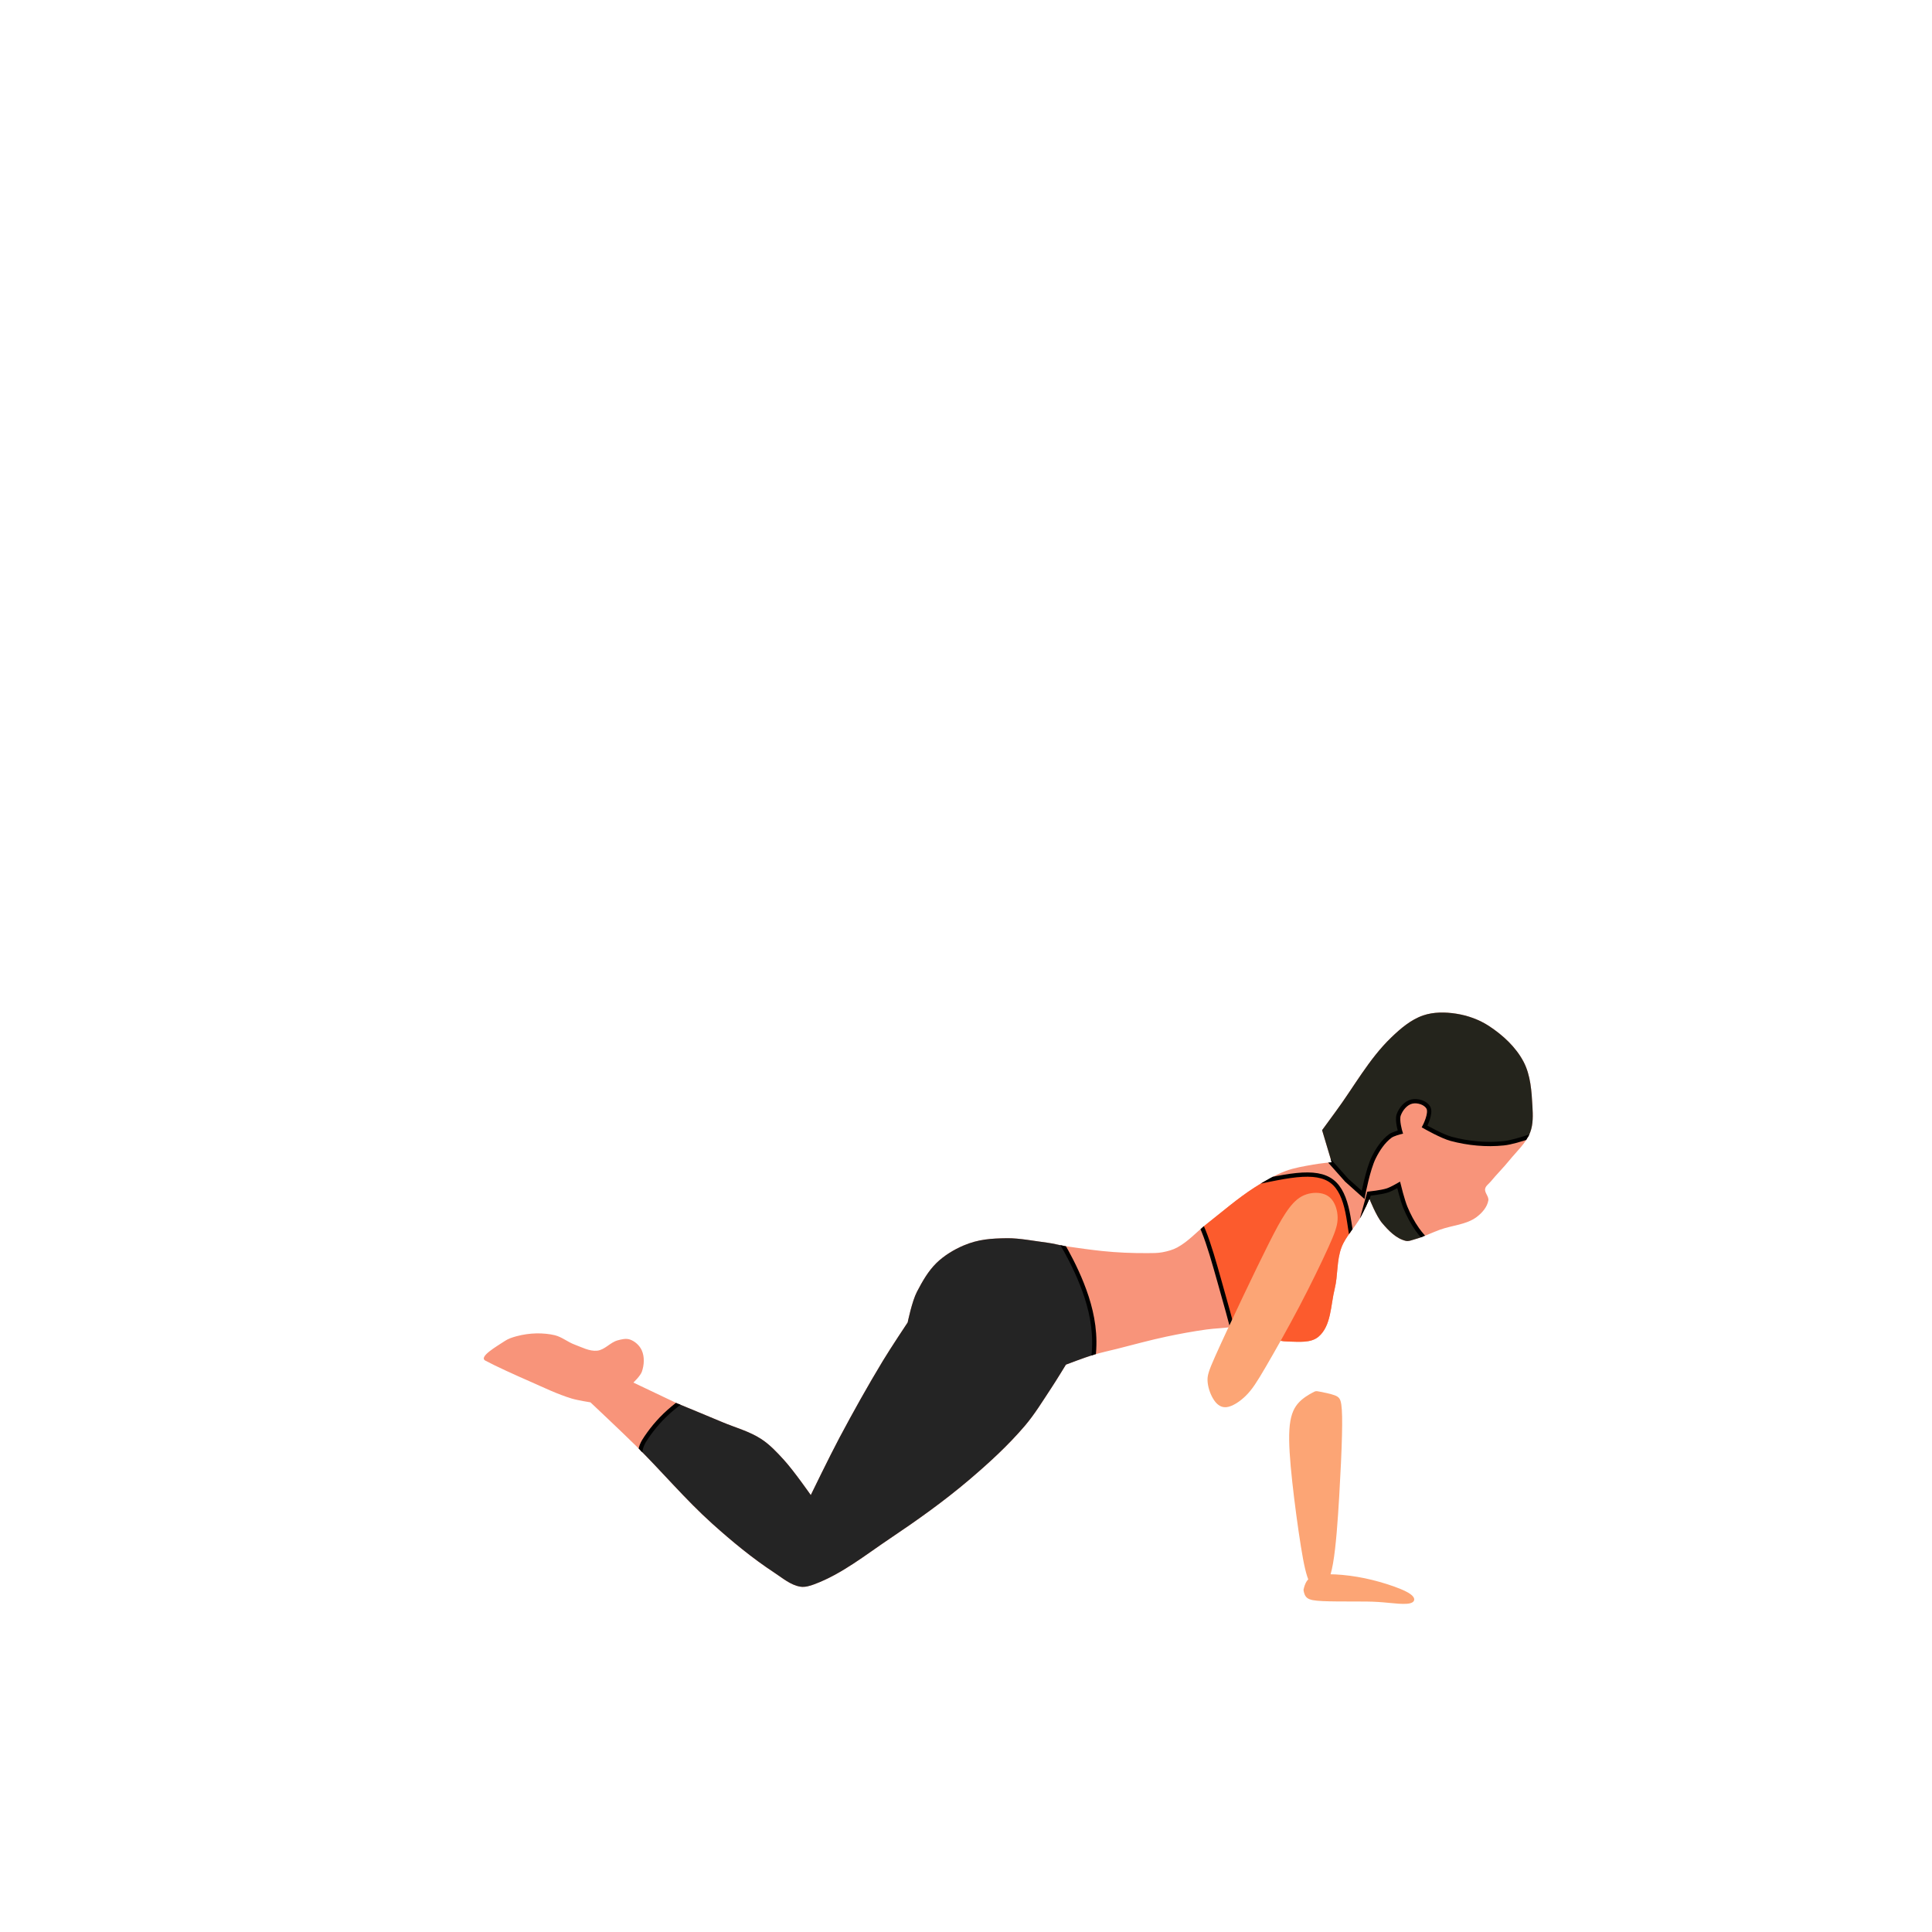
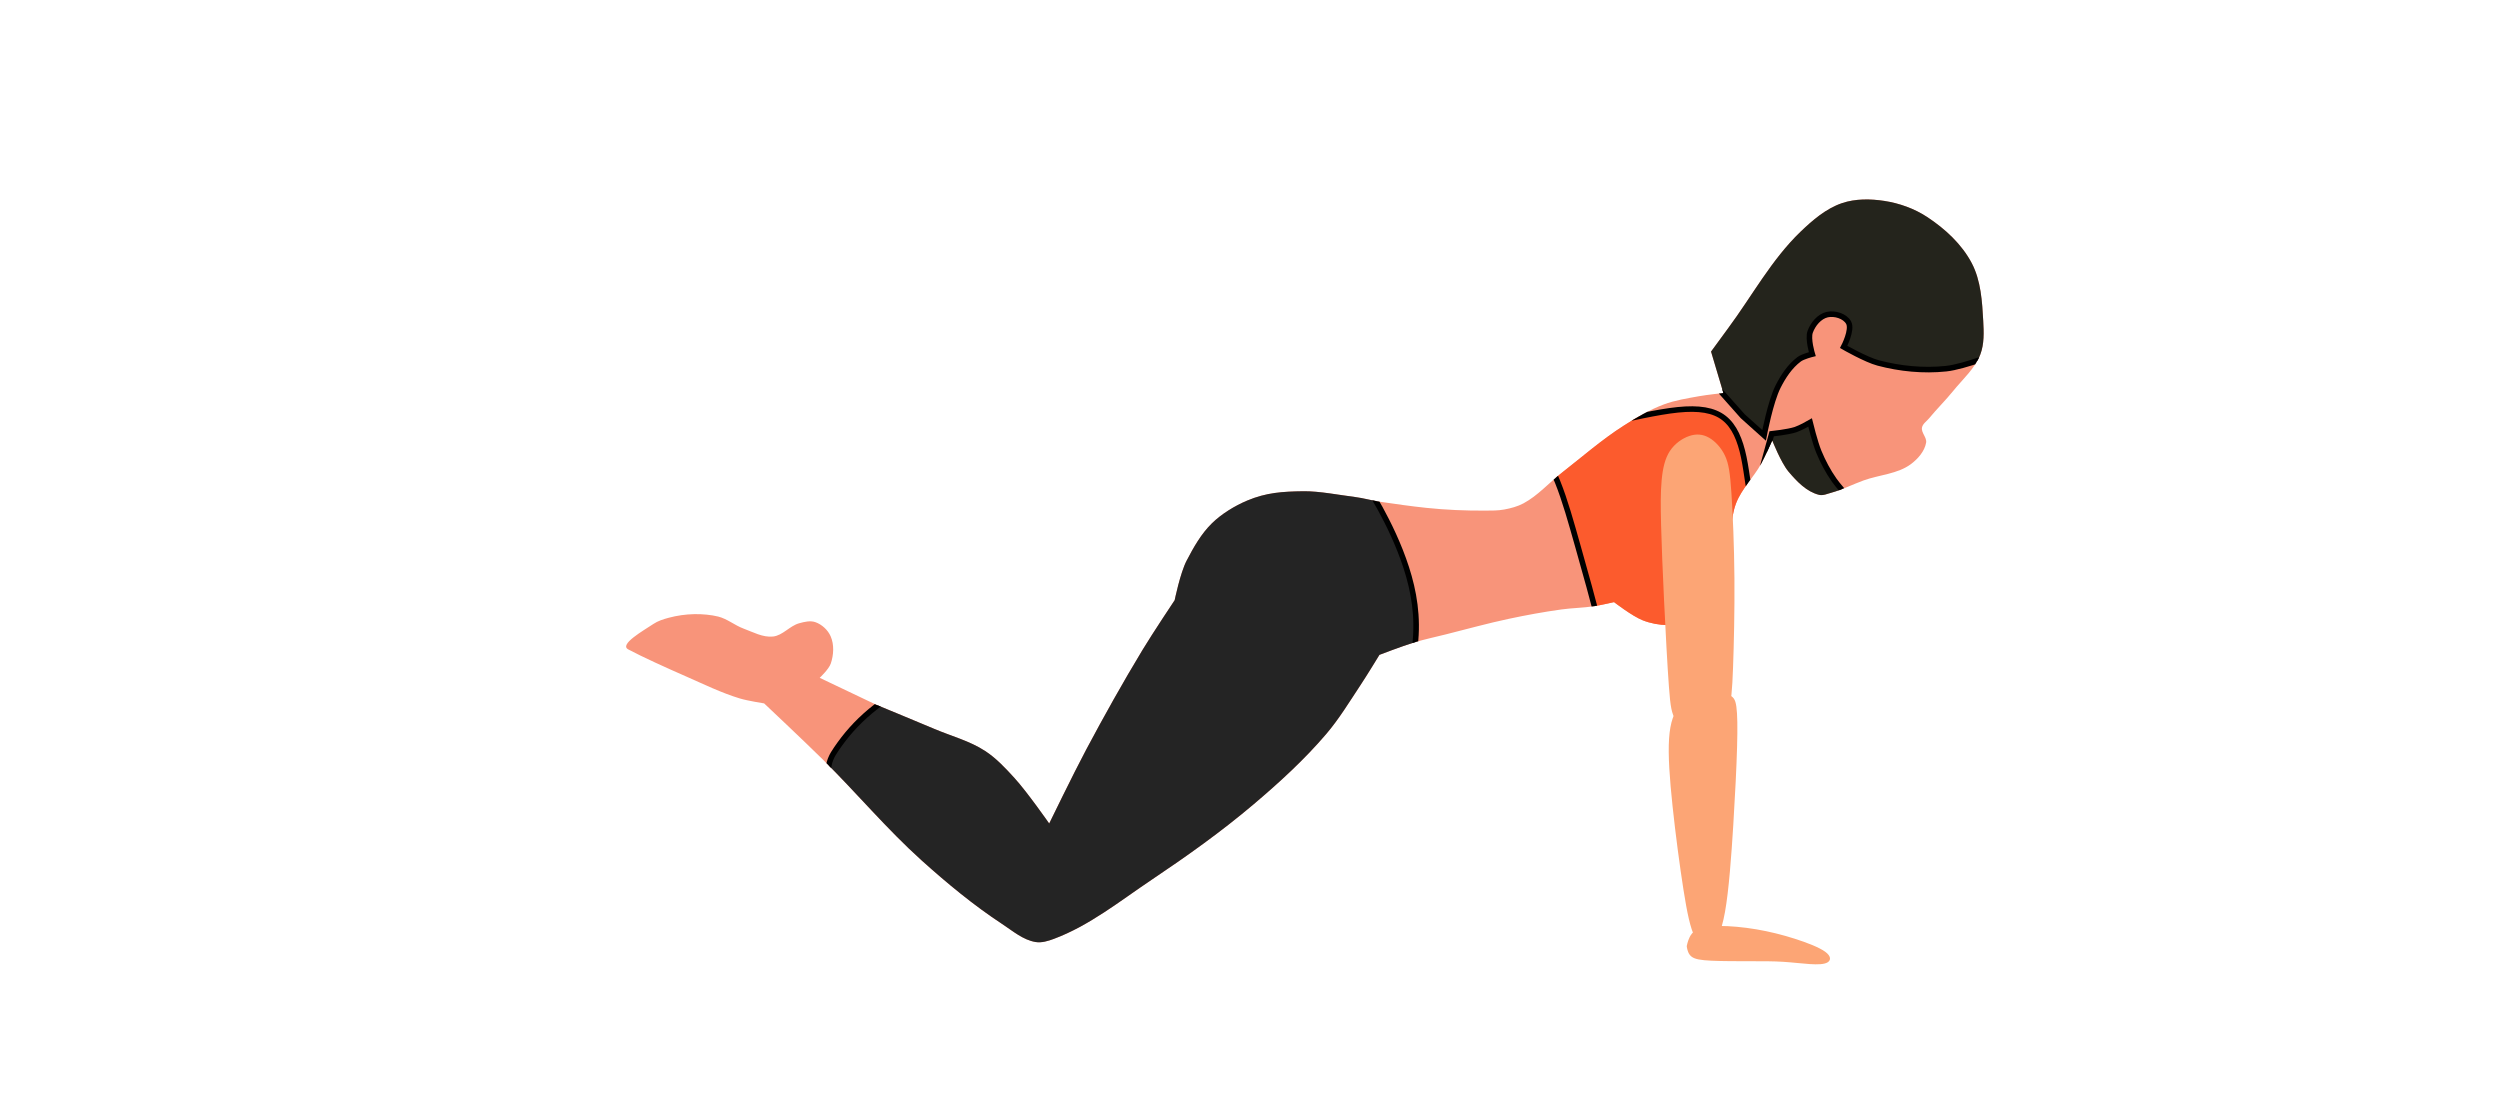
- <svg xmlns="http://www.w3.org/2000/svg" width="450" height="450" viewBox="0 0 450 450" version="1.1" id="svg1" xml:space="preserve">
+ <svg xmlns="http://www.w3.org/2000/svg" style="height:100%" viewBox="0 200 450 200" version="1.1" id="svg1" xml:space="preserve">
  <defs id="defs1">
    <clipPath clipPathUnits="userSpaceOnUse" id="clipPath3">
      <path style="fill:none;fill-opacity:1;stroke:#000000" d="m 313.978,282.452 c 0.753,-1.353 2.005,-4.191 2.005,-4.191 0,0 1.556,4.024 2.916,5.649 1.473,1.761 3.239,3.635 5.467,4.191 0.717,0.179 1.473,-0.173 2.187,-0.364 2.005,-0.538 3.877,-1.488 5.831,-2.187 2.84,-1.016 6.145,-1.116 8.565,-2.916 1.258,-0.935 2.453,-2.284 2.733,-3.827 0.169,-0.928 -0.916,-1.809 -0.729,-2.733 0.138,-0.679 0.833,-1.108 1.276,-1.64 1.403,-1.687 2.985,-3.221 4.373,-4.92 1.73,-2.117 3.939,-4.009 4.92,-6.56 0.722,-1.879 0.647,-4.003 0.547,-6.013 -0.176,-3.522 -0.386,-7.254 -2.005,-10.387 -1.775,-3.435 -4.796,-6.245 -8.018,-8.382 -2.275,-1.509 -4.958,-2.486 -7.654,-2.916 -2.522,-0.402 -5.232,-0.447 -7.654,0.364 -2.859,0.958 -5.287,3.023 -7.471,5.102 -5.245,4.992 -8.782,11.515 -13.12,17.312 -1.041,1.391 -3.098,4.191 -3.098,4.191 l 2.187,7.471 c 0,0 -2.927,0.292 -4.373,0.547 -2.148,0.379 -4.332,0.702 -6.378,1.458 -2.574,0.951 -4.971,2.358 -7.289,3.827 -3.92,2.484 -7.442,5.547 -11.116,8.382 -2.328,1.797 -4.326,4.09 -6.925,5.467 -1.07,0.566 -2.271,0.878 -3.462,1.093 -1.137,0.206 -2.307,0.182 -3.462,0.182 -3.528,0.002 -7.063,-0.159 -10.569,-0.547 -2.878,-0.318 -5.443,-0.705 -8.307,-1.136 -1.393,-0.209 -3.052,-0.687 -4.449,-0.869 -2.794,-0.364 -6.531,-1.117 -9.349,-1.093 -3.745,0.031 -6.692,0.199 -10.149,1.64 -2.243,0.935 -4.602,2.36 -6.347,4.051 -1.955,1.895 -3.314,4.294 -4.587,6.7 -1.159,2.191 -2.187,7.107 -2.187,7.107 0,0 -3.977,5.896 -5.831,8.929 -3.577,5.849 -6.953,11.822 -10.205,17.858 -2.358,4.377 -6.742,13.303 -6.742,13.303 0,0 -3.901,-5.657 -6.196,-8.2 -1.612,-1.787 -3.274,-3.597 -5.285,-4.92 -2.772,-1.824 -6.064,-2.697 -9.111,-4.009 -3.451,-1.485 -10.387,-4.373 -10.387,-4.373 l -10.205,-4.92 c 0,0 1.651,-1.529 2.005,-2.551 0.536,-1.55 0.654,-3.416 0,-4.92 -0.497,-1.143 -1.56,-2.131 -2.733,-2.551 -0.917,-0.329 -1.975,-0.071 -2.916,0.182 -1.705,0.459 -2.981,2.198 -4.738,2.369 -1.819,0.177 -3.573,-0.817 -5.285,-1.458 -1.577,-0.591 -2.923,-1.774 -4.556,-2.187 -1.238,-0.313 -2.847,-0.477 -4.282,-0.456 -1.563,0.024 -3.135,0.238 -4.647,0.638 -0.949,0.251 -1.916,0.551 -2.733,1.093 -1.793,1.189 -6.23,3.648 -4.556,4.556 2.484,1.347 6.886,3.365 10.387,4.92 3.186,1.415 6.327,2.981 9.658,4.009 1.423,0.439 4.373,0.911 4.373,0.911 0,0 7.102,6.746 10.569,10.205 5.991,5.977 11.409,12.536 17.676,18.223 4.545,4.125 9.283,8.085 14.396,11.48 1.902,1.263 3.762,2.9 6.013,3.28 1.093,0.184 2.24,-0.165 3.28,-0.547 6.444,-2.367 11.955,-6.775 17.676,-10.569 6.338,-4.204 12.579,-8.596 18.405,-13.485 4.64,-3.894 9.165,-7.986 13.12,-12.574 2.333,-2.706 4.207,-5.779 6.196,-8.747 1.201,-1.792 3.462,-5.467 3.462,-5.467 0,0 4.098,-1.556 6.196,-2.187 1.919,-0.577 3.886,-0.979 5.831,-1.458 3.763,-0.925 7.504,-1.947 11.298,-2.733 3.139,-0.651 6.298,-1.217 9.476,-1.64 1.935,-0.258 3.9,-0.264 5.831,-0.547 1.226,-0.18 3.645,-0.729 3.645,-0.729 0,0 3.228,2.522 5.102,3.28 1.436,0.581 3.007,0.88 4.556,0.911 2.336,0.048 5.134,0.408 6.925,-1.093 3.002,-2.518 2.858,-7.319 3.827,-11.116 0.807,-3.164 0.462,-6.613 1.64,-9.658 1.015,-2.624 3.187,-4.648 4.556,-7.107 z" id="path4" />
    </clipPath>
    <marker id="Arrow2Sstart" orient="auto" refX="0" refY="0" style="overflow:visible">
      <path d="M 8.72,4.03 -2.21,0.02 8.72,-4 c -1.75,2.37 -1.74,5.62 0,8.03 z" id="Arrow2SstartPath" style="fill:#000000;fill-opacity:1;stroke:none" transform="matrix(0.3,0,0,0.3,-0.69,0)" />
    </marker>
    <marker id="Arrow2Send" orient="auto" refX="0" refY="0" style="overflow:visible">
      <path d="M 8.72,4.03 -2.21,0.02 8.72,-4 c -1.75,2.37 -1.74,5.62 0,8.03 z" id="Arrow2SendPath" style="fill:#000000;fill-opacity:1;stroke:none" transform="matrix(-0.3,0,0,-0.3,0.69,0)" />
    </marker>
  </defs>
  <g id="layer2" style="opacity:1">
    <path style="fill:#fca575;fill-opacity:1;stroke:none" d="m 303.666,370.65 c 0.076,0.364 0.228,1.093 0.82,1.549 0.592,0.456 1.625,0.638 3.584,0.729 1.959,0.091 4.844,0.091 7.152,0.091 2.308,0 4.039,0 5.74,0.106 1.701,0.106 3.371,0.319 4.799,0.41 1.427,0.091 2.612,0.061 3.219,-0.319 0.607,-0.38 0.638,-1.109 -0.44,-1.898 -1.078,-0.79 -3.265,-1.64 -5.512,-2.354 -2.247,-0.714 -4.556,-1.291 -6.894,-1.686 -2.339,-0.395 -4.708,-0.607 -6.651,-0.607 -1.944,0 -3.462,0.213 -4.373,0.85 -0.911,0.638 -1.215,1.701 -1.367,2.232 -0.152,0.531 -0.152,0.531 -0.076,0.896 z" id="finger" />
-     <g id="gbody_shold" transform="rotate(-0.02406892,187.1362,369.9966)">
+     <g id="gbody_shold" transform="rotate(0,187.1362,369.9966)">
      <g id="gbody" clip-path="url(#clipPath3)" transform="rotate(-0.2757864,527.1706,-347.8803)">
        <path style="fill:#f8947a;fill-opacity:1;stroke:#000000" d="m 127.012,292.11 -26.97,20.409 28.245,39.361 58.313,24.601 65.602,-37.903 36.445,-21.321 35.899,-9.476 33.165,-21.867 3.28,-45.192 -24.965,-13.485 -66.331,19.134 -70.34,18.587 z" id="body" />
        <path style="fill:#242424;fill-opacity:1;stroke:#000000" d="m 149.305,346.961 c -5.042,-9.111 -3.645,-11.663 -2.004,-14.032 1.64,-2.369 3.523,-4.556 6.165,-6.742 2.642,-2.187 6.044,-4.373 15.155,-13.333 9.112,-8.96 23.932,-24.692 35.2,-32.649 11.268,-7.957 18.982,-8.139 24.752,-6.105 5.771,2.035 9.597,6.287 11.997,9.142 2.399,2.855 3.371,4.313 4.799,6.955 1.427,2.642 3.31,6.469 4.647,10.691 1.336,4.222 2.126,8.838 1.488,14.001 -0.638,5.163 -2.703,10.873 -15.307,23.052 -12.604,12.179 -35.747,30.827 -53.058,32.315 -17.312,1.488 -28.792,-14.183 -33.833,-23.295 z" id="legs" />
        <path style="fill:#fc5b2d;fill-opacity:1;stroke:#000000" d="m 275.831,278.139 c -1.336,1.579 0.182,4.13 1.488,7.411 1.306,3.28 2.399,7.289 3.645,11.784 1.245,4.495 2.642,9.476 3.979,15.095 1.336,5.619 2.612,11.875 8.322,12.422 5.71,0.547 15.854,-4.616 19.711,-11.055 3.857,-6.439 1.427,-14.153 0.091,-19.893 -1.336,-5.74 -1.579,-9.506 -2.217,-12.634 -0.638,-3.128 -1.67,-5.619 -3.523,-7.076 -1.853,-1.458 -4.525,-1.883 -8.291,-1.519 -3.766,0.364 -8.625,1.519 -13.151,2.399 -4.525,0.881 -8.716,1.488 -10.053,3.067 z" id="bust" />
        <path style="fill:#24241c;fill-opacity:1;stroke:#000000" d="m 314.524,277.35 c 0,0 1.169,-6.042 2.551,-8.747 0.945,-1.85 2.158,-3.682 3.827,-4.92 0.679,-0.504 2.369,-0.911 2.369,-0.911 0,0 -0.821,-2.747 -0.364,-4.009 0.497,-1.373 1.67,-2.792 3.098,-3.098 1.335,-0.285 3.171,0.26 3.827,1.458 0.715,1.306 -0.911,4.373 -0.911,4.373 0,0 3.993,2.319 6.196,2.916 3.944,1.069 8.143,1.499 12.209,1.093 3.404,-0.339 9.84,-2.916 9.84,-2.916 0,0 -3.098,-32.436 -9.111,-33.348 -6.013,-0.911 -38.997,-0.182 -38.997,-0.182 l -9.111,34.805 6.742,5.467 4.009,4.556 z" id="hair1" />
        <path style="fill:#24241c;fill-opacity:1;stroke:#000000" d="m 315.891,277.076 c 0,0 2.903,-0.288 4.282,-0.729 0.932,-0.298 2.642,-1.276 2.642,-1.276 0,0 0.854,3.586 1.549,5.285 0.731,1.786 1.632,3.518 2.733,5.102 1.388,1.996 4.829,5.467 4.829,5.467 l -11.936,1.64 -6.378,-7.38 z" id="heir2" />
      </g>
-       <g id="gShoulder" transform="rotate(26.70869,306.8443,285.2417)" style="fill:#fca575;fill-opacity:1">
+       <g id="gShoulder" transform="rotate(-1.5,306.8443,285.2417)" style="fill:#fca575;fill-opacity:1">
        <path style="opacity:1;fill:#fca575;fill-opacity:1;stroke:none" d="m 296.59,283.166 c 0.197,-2.111 0.592,-3.872 1.473,-5.224 0.881,-1.352 2.247,-2.293 3.508,-2.718 1.26,-0.425 2.414,-0.334 3.538,0.304 1.124,0.638 2.217,1.822 2.885,3.25 0.668,1.427 0.911,3.098 1.154,6.773 0.243,3.675 0.486,9.354 0.531,15.262 0.045,5.907 -0.106,12.042 -0.258,16.112 -0.152,4.07 -0.304,6.074 -0.896,8.018 -0.592,1.944 -1.625,3.827 -2.794,4.586 -1.169,0.759 -2.475,0.395 -3.69,-0.349 -1.215,-0.744 -2.339,-1.868 -3.007,-2.961 -0.668,-1.093 -0.881,-2.156 -1.154,-5.846 -0.273,-3.69 -0.607,-10.007 -0.866,-15.474 -0.258,-5.467 -0.44,-10.083 -0.531,-13.621 -0.091,-3.538 -0.091,-5.998 0.106,-8.109 z" id="shoulder" transform="rotate(1.472528,179.0563,381.2416)" />
      </g>
    </g>
-     <g id="gelbow" transform="rotate(-0.1742898,306.9344,368.1615)">
+     <g id="gelbow" transform="rotate(0,306.9344,368.1615)">
      <path style="display:inline;opacity:1;fill:#fca575;fill-opacity:1;stroke:none" d="m 302.755,324.061 c -0.744,0.425 -2.232,1.276 -3.31,2.612 -1.078,1.336 -1.746,3.159 -1.944,6.226 -0.197,3.068 0.076,7.38 0.577,12.528 0.501,5.148 1.23,11.131 1.868,15.505 0.638,4.373 1.184,7.137 1.959,8.747 0.774,1.61 1.777,2.065 2.733,1.503 0.957,-0.562 1.868,-2.141 2.551,-6.135 0.683,-3.994 1.139,-10.402 1.488,-16.127 0.349,-5.725 0.592,-10.767 0.699,-14.472 0.106,-3.705 0.076,-6.074 -0.106,-7.486 -0.182,-1.412 -0.516,-1.868 -1.503,-2.263 -0.987,-0.395 -2.627,-0.729 -3.447,-0.896 -0.82,-0.167 -0.82,-0.167 -1.564,0.258 z" id="elbow" transform="matrix(1.030474,2.8599596e-4,0.00260699,0.9704281,-7.002389,9.813196)" />
    </g>
  </g>
</svg>
